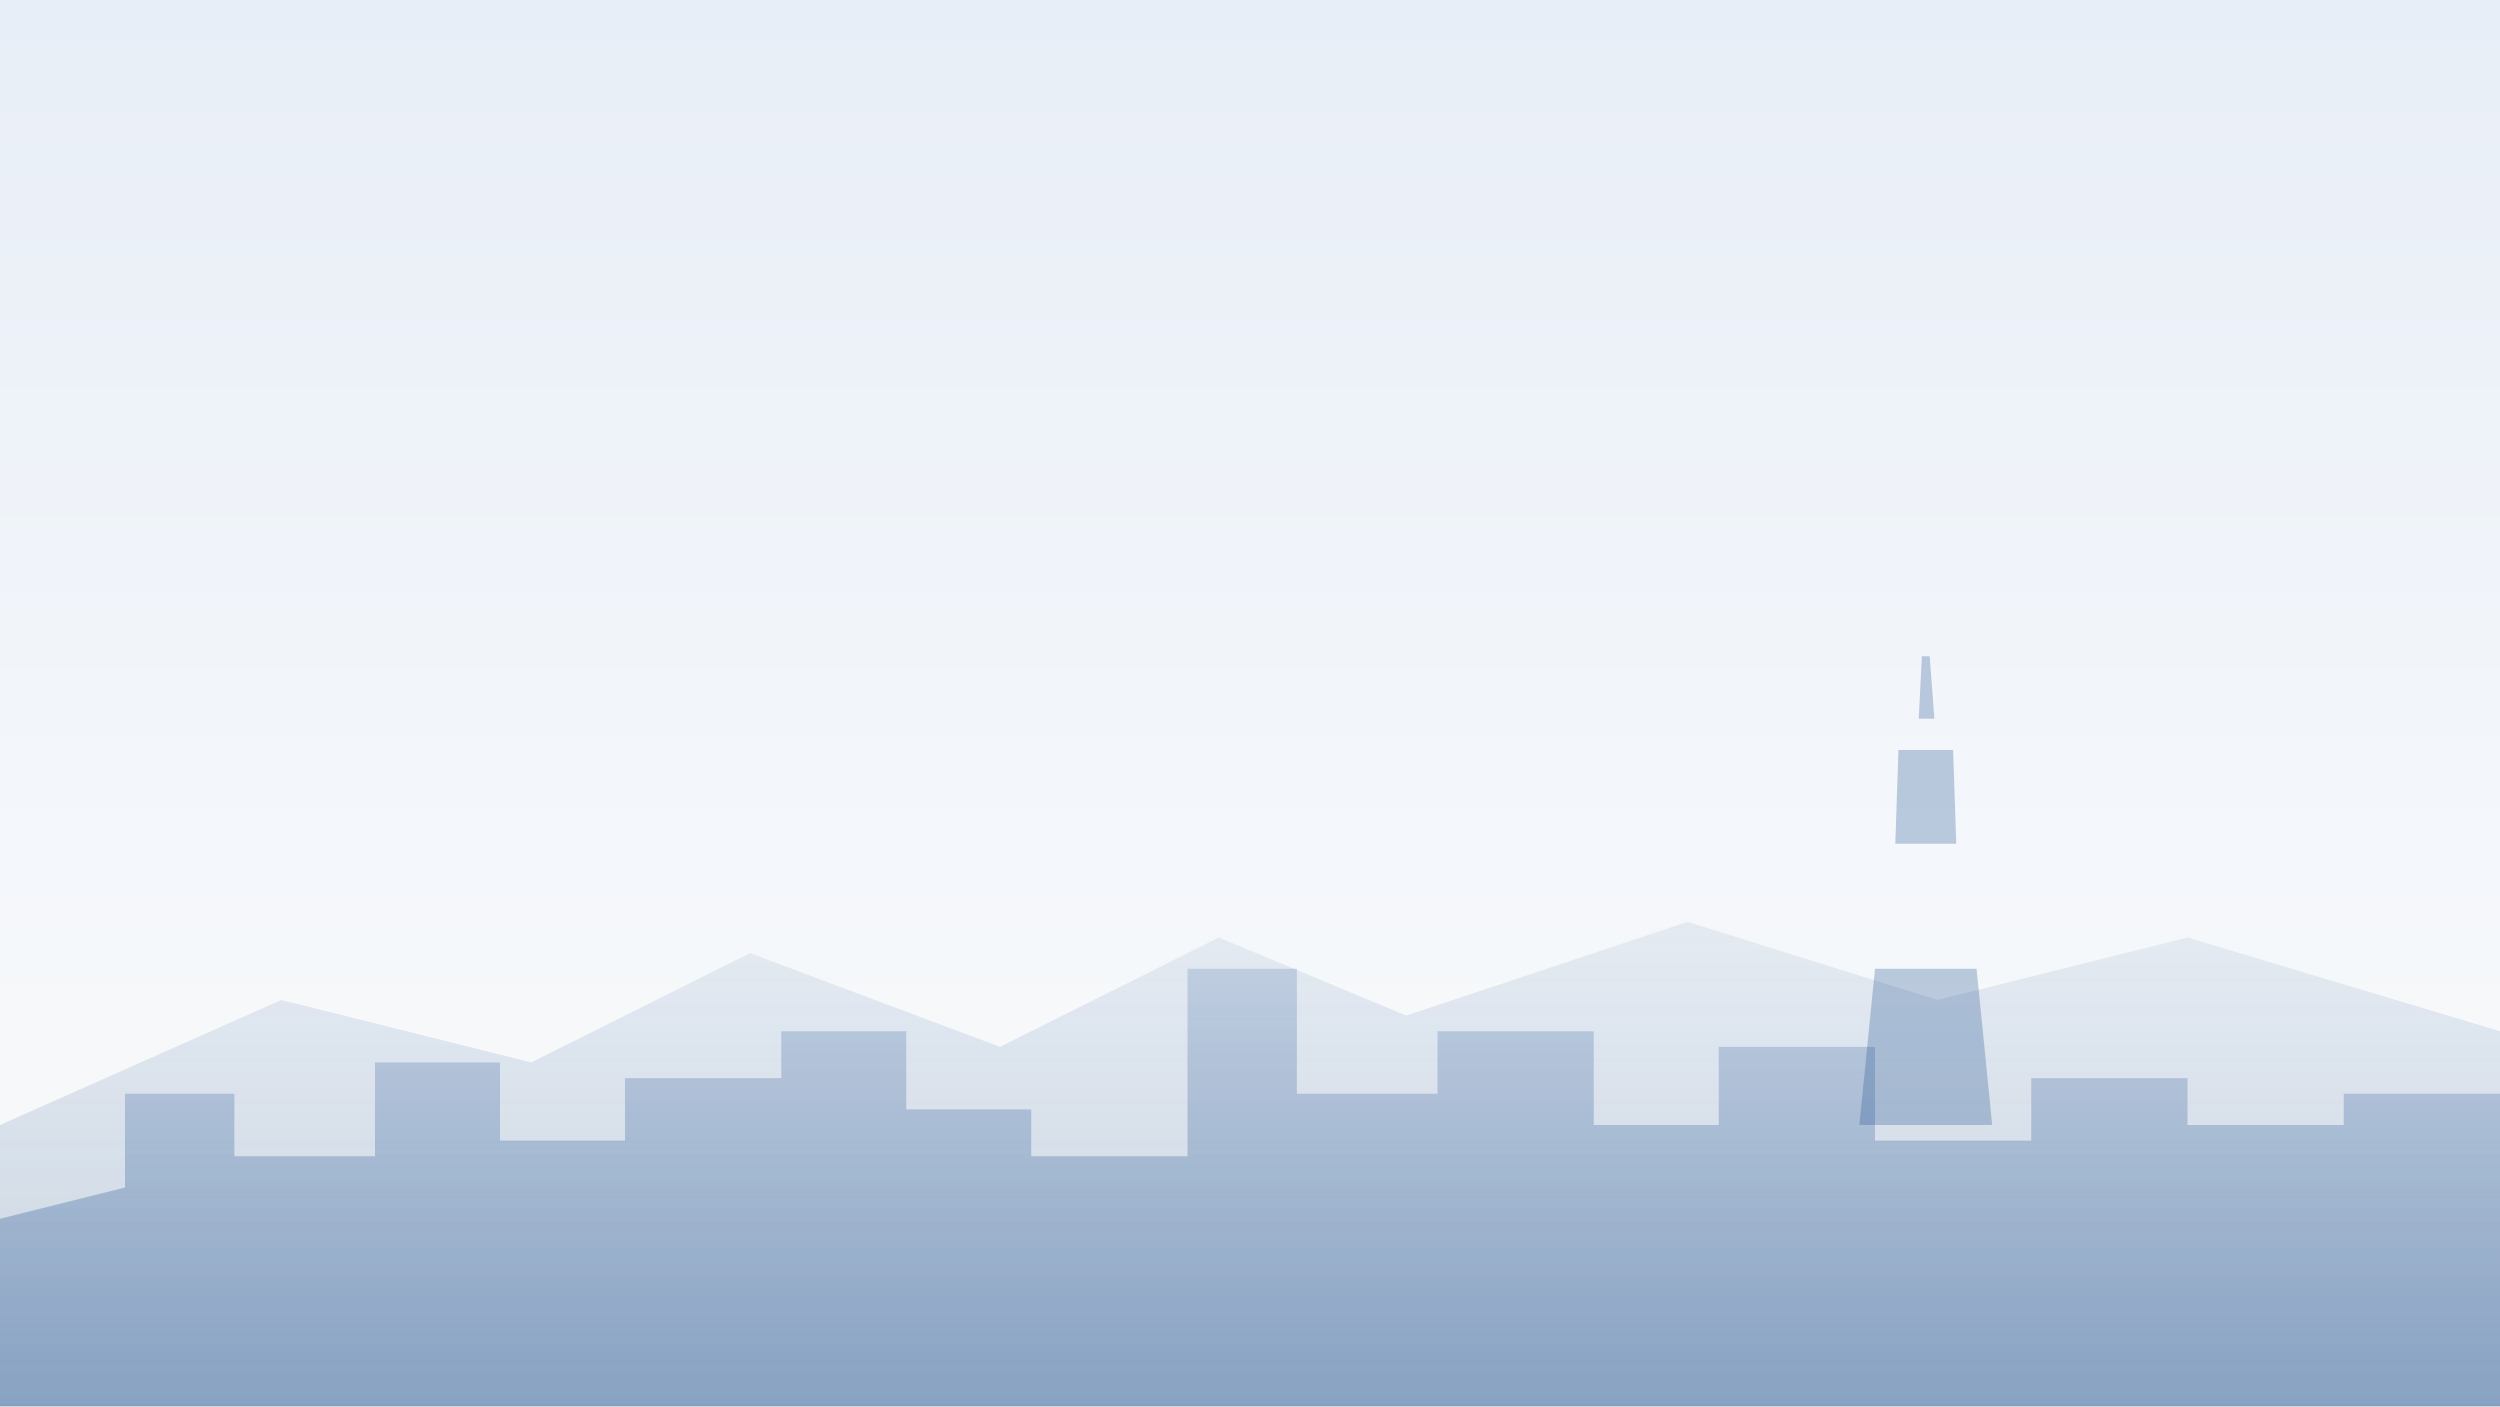
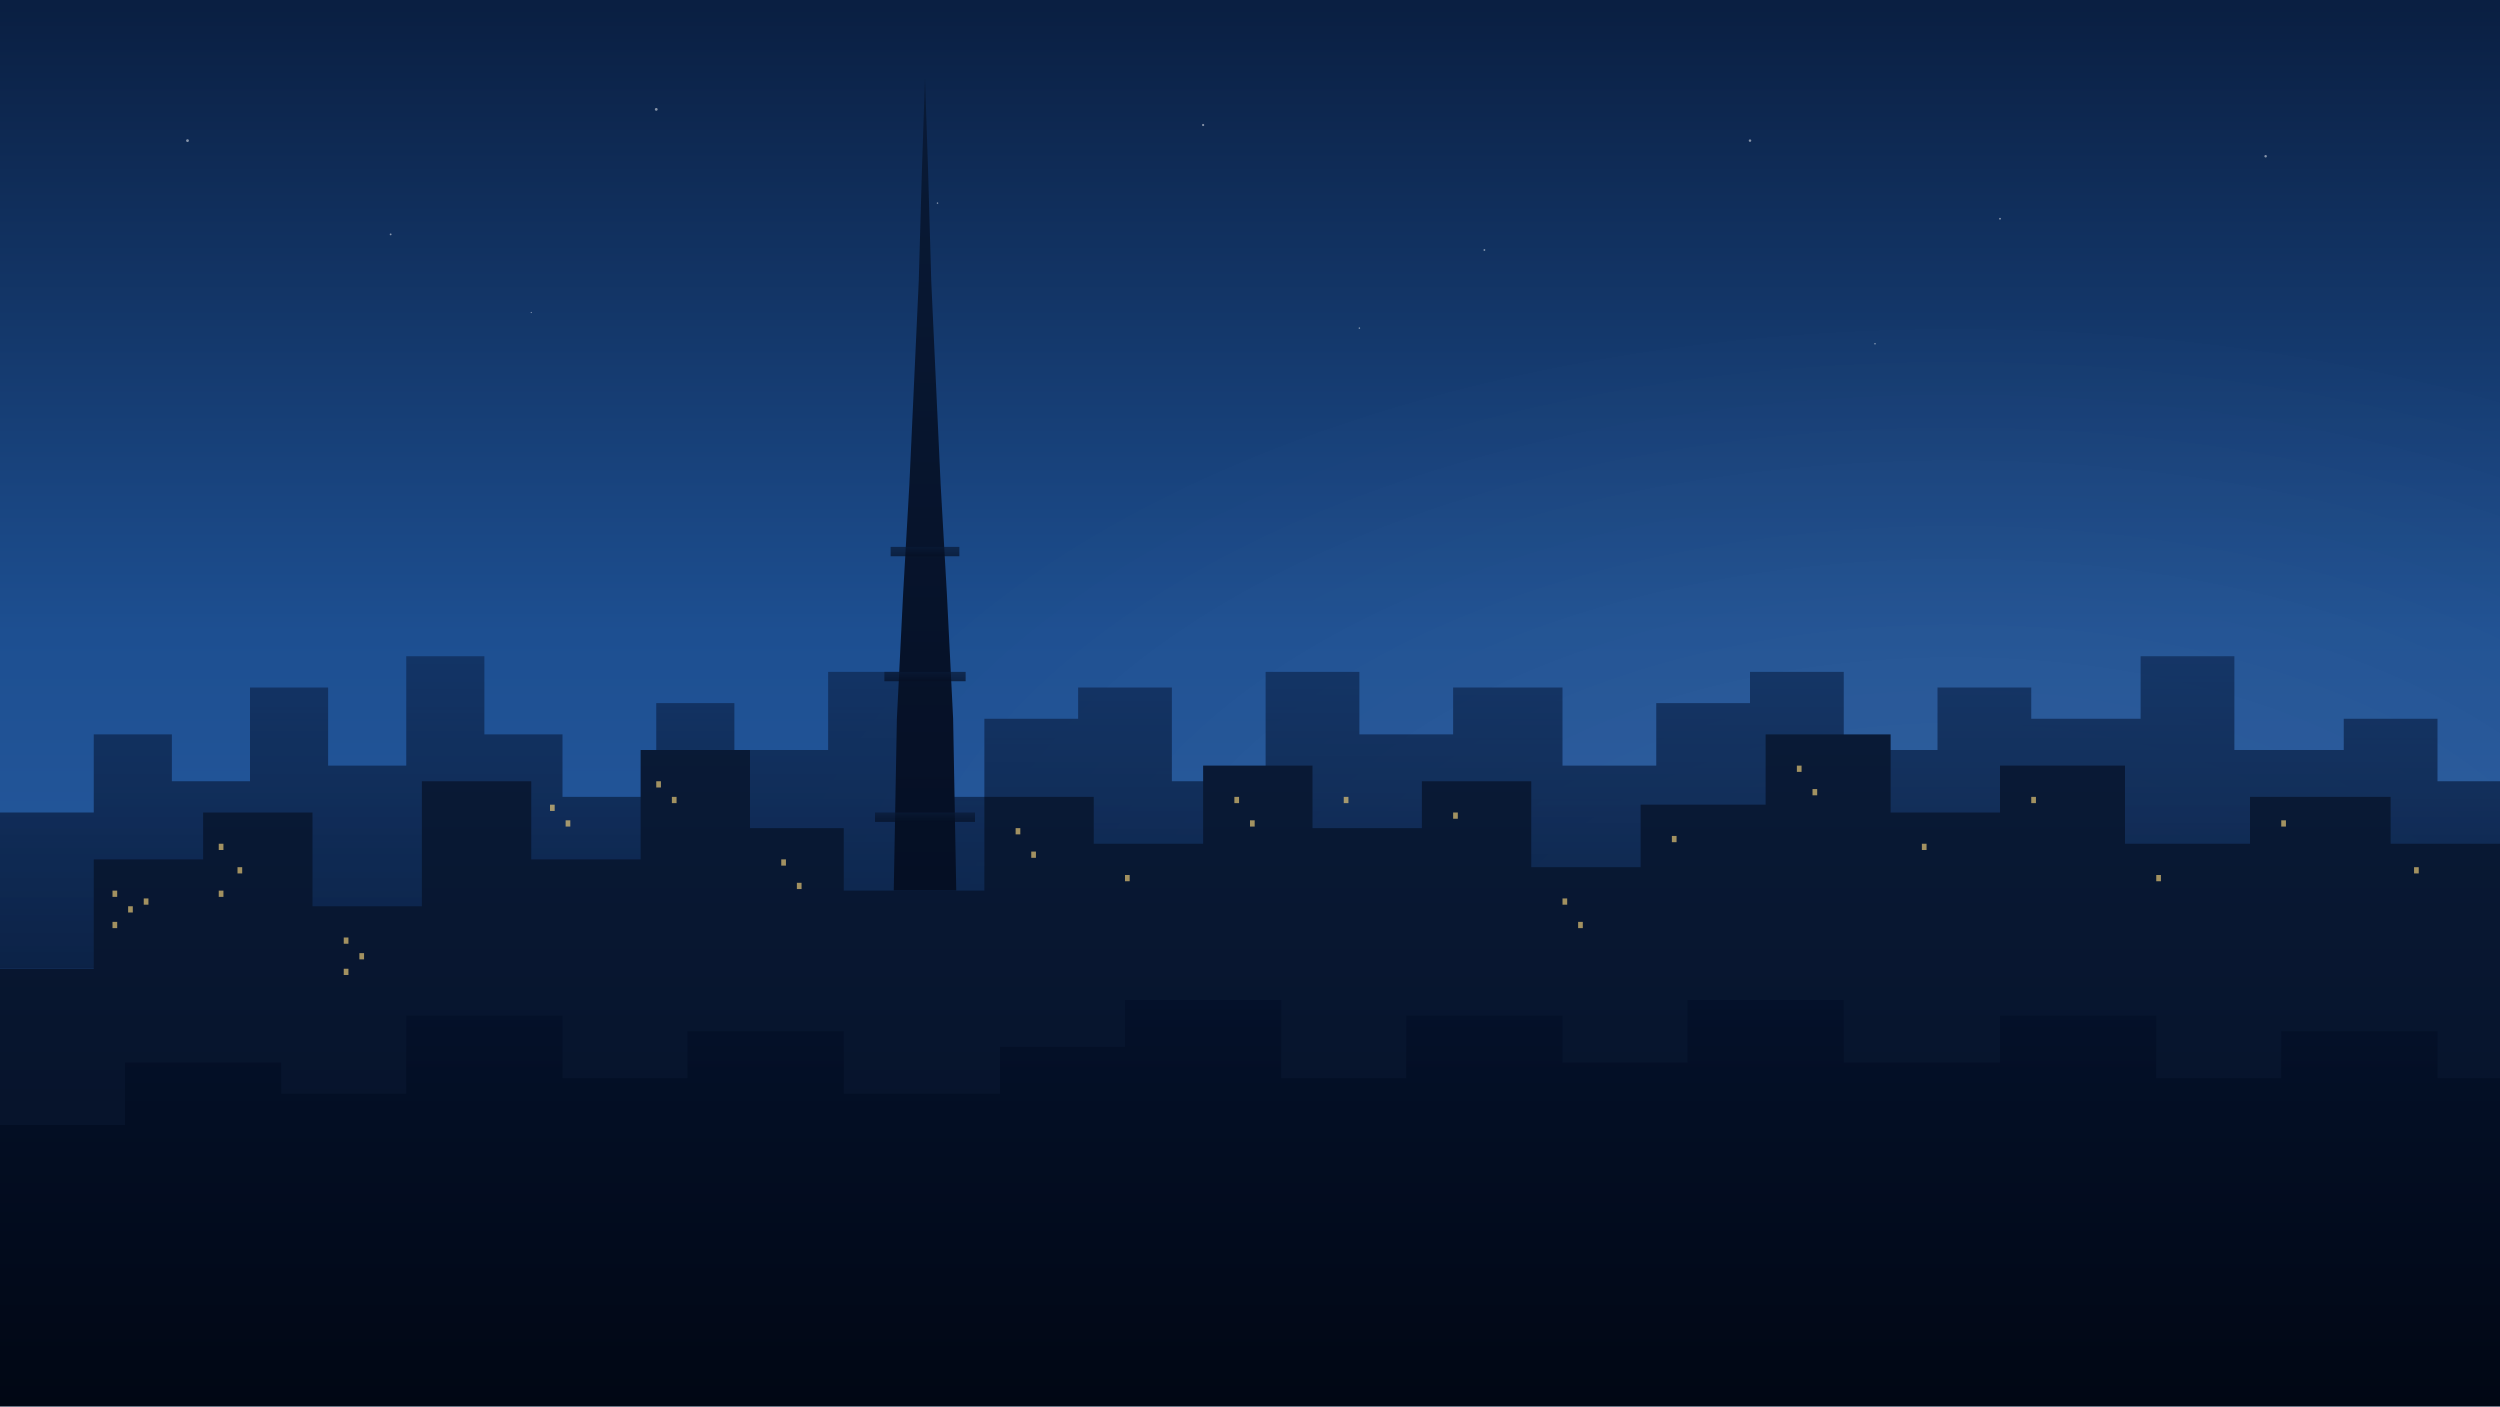
- <svg xmlns="http://www.w3.org/2000/svg" viewBox="0 0 1600 900" preserveAspectRatio="xMidYMid slice">
+ <svg xmlns="http://www.w3.org/2000/svg" viewBox="0 0 1600 900" preserveAspectRatio="xMidYMid slice" role="img" aria-label="Tokyo skyline at dusk">
  <defs>
-     <linearGradient id="skyGradient" x1="0" y1="0" x2="0" y2="1">
-       <stop offset="0%" stop-color="#E8EEF7" />
-       <stop offset="60%" stop-color="#F4F7FB" />
-       <stop offset="100%" stop-color="#FAFAF7" />
+     <linearGradient id="sky" x1="0" y1="0" x2="0" y2="1">
+       <stop offset="0%" stop-color="#0A1F42" />
+       <stop offset="45%" stop-color="#1D4F91" />
+       <stop offset="80%" stop-color="#2B5FA5" />
+       <stop offset="100%" stop-color="#4B7BB8" />
    </linearGradient>
-     <linearGradient id="buildingGradient" x1="0" y1="0" x2="0" y2="1">
-       <stop offset="0%" stop-color="#1D4F91" stop-opacity="0.18" />
-       <stop offset="100%" stop-color="#1D4F91" stop-opacity="0.38" />
+     <linearGradient id="city-far" x1="0" y1="0" x2="0" y2="1">
+       <stop offset="0%" stop-color="#0F2B56" stop-opacity="0.75" />
+       <stop offset="100%" stop-color="#0A1F42" stop-opacity="0.95" />
    </linearGradient>
-     <linearGradient id="buildingGradient2" x1="0" y1="0" x2="0" y2="1">
-       <stop offset="0%" stop-color="#1D4F91" stop-opacity="0.08" />
-       <stop offset="100%" stop-color="#1D4F91" stop-opacity="0.22" />
+     <linearGradient id="city-mid" x1="0" y1="0" x2="0" y2="1">
+       <stop offset="0%" stop-color="#091A36" />
+       <stop offset="100%" stop-color="#050F24" />
    </linearGradient>
+     <linearGradient id="city-near" x1="0" y1="0" x2="0" y2="1">
+       <stop offset="0%" stop-color="#04112A" />
+       <stop offset="100%" stop-color="#010714" />
+     </linearGradient>
+     <radialGradient id="glow" cx="78%" cy="70%" r="48%">
+       <stop offset="0%" stop-color="#FFFFFF" stop-opacity="0.08" />
+       <stop offset="100%" stop-color="#FFFFFF" stop-opacity="0" />
+     </radialGradient>
  </defs>
-   <rect width="1600" height="900" fill="url(#skyGradient)" />
-   <path d="M0 720 L180 640 L340 680 L480 610 L640 670 L780 600 L900 650 L1080 590 L1240 640 L1400 600 L1600 660 L1600 900 L0 900 Z" fill="url(#buildingGradient2)" />
-   <path d="M0 780 L80 760 L80 700 L150 700 L150 740 L240 740 L240 680 L320 680 L320 730 L400 730 L400 690 L500 690 L500 660 L580 660 L580 710 L660 710 L660 740 L760 740 L760 620 L830 620 L830 700 L920 700 L920 660 L1020 660 L1020 720 L1100 720 L1100 670 L1200 670 L1200 730 L1300 730 L1300 690 L1400 690 L1400 720 L1500 720 L1500 700 L1600 700 L1600 900 L0 900 Z" fill="url(#buildingGradient)" />
-   <g transform="translate(1180, 420)" fill="#1D4F91" opacity="0.28">
-     <polygon points="50,0 55,0 58,40 48,40" />
-     <polygon points="35,60 70,60 72,120 33,120" />
-     <polygon points="20,200 85,200 95,300 10,300" />
+   <rect width="1600" height="900" fill="url(#sky)" />
+   <rect width="1600" height="900" fill="url(#glow)" />
+   <g fill="#FFFFFF" opacity="0.5">
+     <circle cx="120" cy="90" r="0.9" />
+     <circle cx="250" cy="150" r="0.6" />
+     <circle cx="420" cy="70" r="0.9" />
+     <circle cx="600" cy="130" r="0.5" />
+     <circle cx="770" cy="80" r="0.7" />
+     <circle cx="950" cy="160" r="0.6" />
+     <circle cx="1120" cy="90" r="0.8" />
+     <circle cx="1280" cy="140" r="0.6" />
+     <circle cx="1450" cy="100" r="0.8" />
+     <circle cx="340" cy="200" r="0.4" />
+     <circle cx="870" cy="210" r="0.5" />
+     <circle cx="1200" cy="220" r="0.5" />
  </g>
-   <line x1="0" y1="900" x2="1600" y2="900" stroke="#1D4F91" stroke-width="1" opacity="0.1" />
+   <path fill="url(#city-far)" d="M 0 620 L 0 520 L 60 520 L 60 470 L 110 470 L 110 500 L 160 500 L 160 440 L 210 440 L 210 490 L 260 490 L 260 420 L 310 420 L 310 470 L 360 470 L 360 510 L 420 510 L 420 450 L 470 450 L 470 480 L 530 480 L 530 430 L 580 430 L 580 510 L 630 510 L 630 460 L 690 460 L 690 440 L 750 440 L 750 500 L 810 500 L 810 430 L 870 430 L 870 470 L 930 470 L 930 440 L 1000 440 L 1000 490 L 1060 490 L 1060 450 L 1120 450 L 1120 430 L 1180 430 L 1180 480 L 1240 480 L 1240 440 L 1300 440 L 1300 460 L 1370 460 L 1370 420 L 1430 420 L 1430 480 L 1500 480 L 1500 460 L 1560 460 L 1560 500 L 1600 500 L 1600 620 Z" />
+   <g fill="url(#city-mid)">
+     <path d="M 560 570 L 572 570 L 574 460 L 578 380 L 582 310 L 585 245 L 588 180 L 590 110 L 592 50 L 594 110 L 596 180 L 599 245 L 602 310 L 606 380 L 610 460 L 612 570 Z" />
+     <rect x="570" y="350" width="44" height="6" opacity="0.7" />
+     <rect x="566" y="430" width="52" height="6" opacity="0.7" />
+     <rect x="560" y="520" width="64" height="6" opacity="0.7" />
+   </g>
+   <path fill="url(#city-mid)" d="M 0 900 L 0 620 L 60 620 L 60 550 L 130 550 L 130 520 L 200 520 L 200 580 L 270 580 L 270 500 L 340 500 L 340 550 L 410 550 L 410 480 L 480 480 L 480 530 L 540 530 L 540 570 L 630 570 L 630 510 L 700 510 L 700 540 L 770 540 L 770 490 L 840 490 L 840 530 L 910 530 L 910 500 L 980 500 L 980 555 L 1050 555 L 1050 515 L 1130 515 L 1130 470 L 1210 470 L 1210 520 L 1280 520 L 1280 490 L 1360 490 L 1360 540 L 1440 540 L 1440 510 L 1530 510 L 1530 540 L 1600 540 L 1600 900 Z" />
+   <g fill="#F4D27A" opacity="0.65">
+     <rect x="72" y="570" width="3" height="4" />
+     <rect x="82" y="580" width="3" height="4" />
+     <rect x="72" y="590" width="3" height="4" />
+     <rect x="92" y="575" width="3" height="4" />
+     <rect x="140" y="540" width="3" height="4" />
+     <rect x="152" y="555" width="3" height="4" />
+     <rect x="140" y="570" width="3" height="4" />
+     <rect x="220" y="600" width="3" height="4" />
+     <rect x="230" y="610" width="3" height="4" />
+     <rect x="220" y="620" width="3" height="4" />
+     <rect x="352" y="515" width="3" height="4" />
+     <rect x="362" y="525" width="3" height="4" />
+     <rect x="420" y="500" width="3" height="4" />
+     <rect x="430" y="510" width="3" height="4" />
+     <rect x="500" y="550" width="3" height="4" />
+     <rect x="510" y="565" width="3" height="4" />
+     <rect x="650" y="530" width="3" height="4" />
+     <rect x="660" y="545" width="3" height="4" />
+     <rect x="720" y="560" width="3" height="4" />
+     <rect x="790" y="510" width="3" height="4" />
+     <rect x="800" y="525" width="3" height="4" />
+     <rect x="860" y="510" width="3" height="4" />
+     <rect x="930" y="520" width="3" height="4" />
+     <rect x="1000" y="575" width="3" height="4" />
+     <rect x="1010" y="590" width="3" height="4" />
+     <rect x="1070" y="535" width="3" height="4" />
+     <rect x="1150" y="490" width="3" height="4" />
+     <rect x="1160" y="505" width="3" height="4" />
+     <rect x="1230" y="540" width="3" height="4" />
+     <rect x="1300" y="510" width="3" height="4" />
+     <rect x="1380" y="560" width="3" height="4" />
+     <rect x="1460" y="525" width="3" height="4" />
+     <rect x="1545" y="555" width="3" height="4" />
+   </g>
+   <path fill="url(#city-near)" d="M 0 900 L 0 720 L 80 720 L 80 680 L 180 680 L 180 700 L 260 700 L 260 650 L 360 650 L 360 690 L 440 690 L 440 660 L 540 660 L 540 700 L 640 700 L 640 670 L 720 670 L 720 640 L 820 640 L 820 690 L 900 690 L 900 650 L 1000 650 L 1000 680 L 1080 680 L 1080 640 L 1180 640 L 1180 680 L 1280 680 L 1280 650 L 1380 650 L 1380 690 L 1460 690 L 1460 660 L 1560 660 L 1560 690 L 1600 690 L 1600 900 Z" />
</svg>
